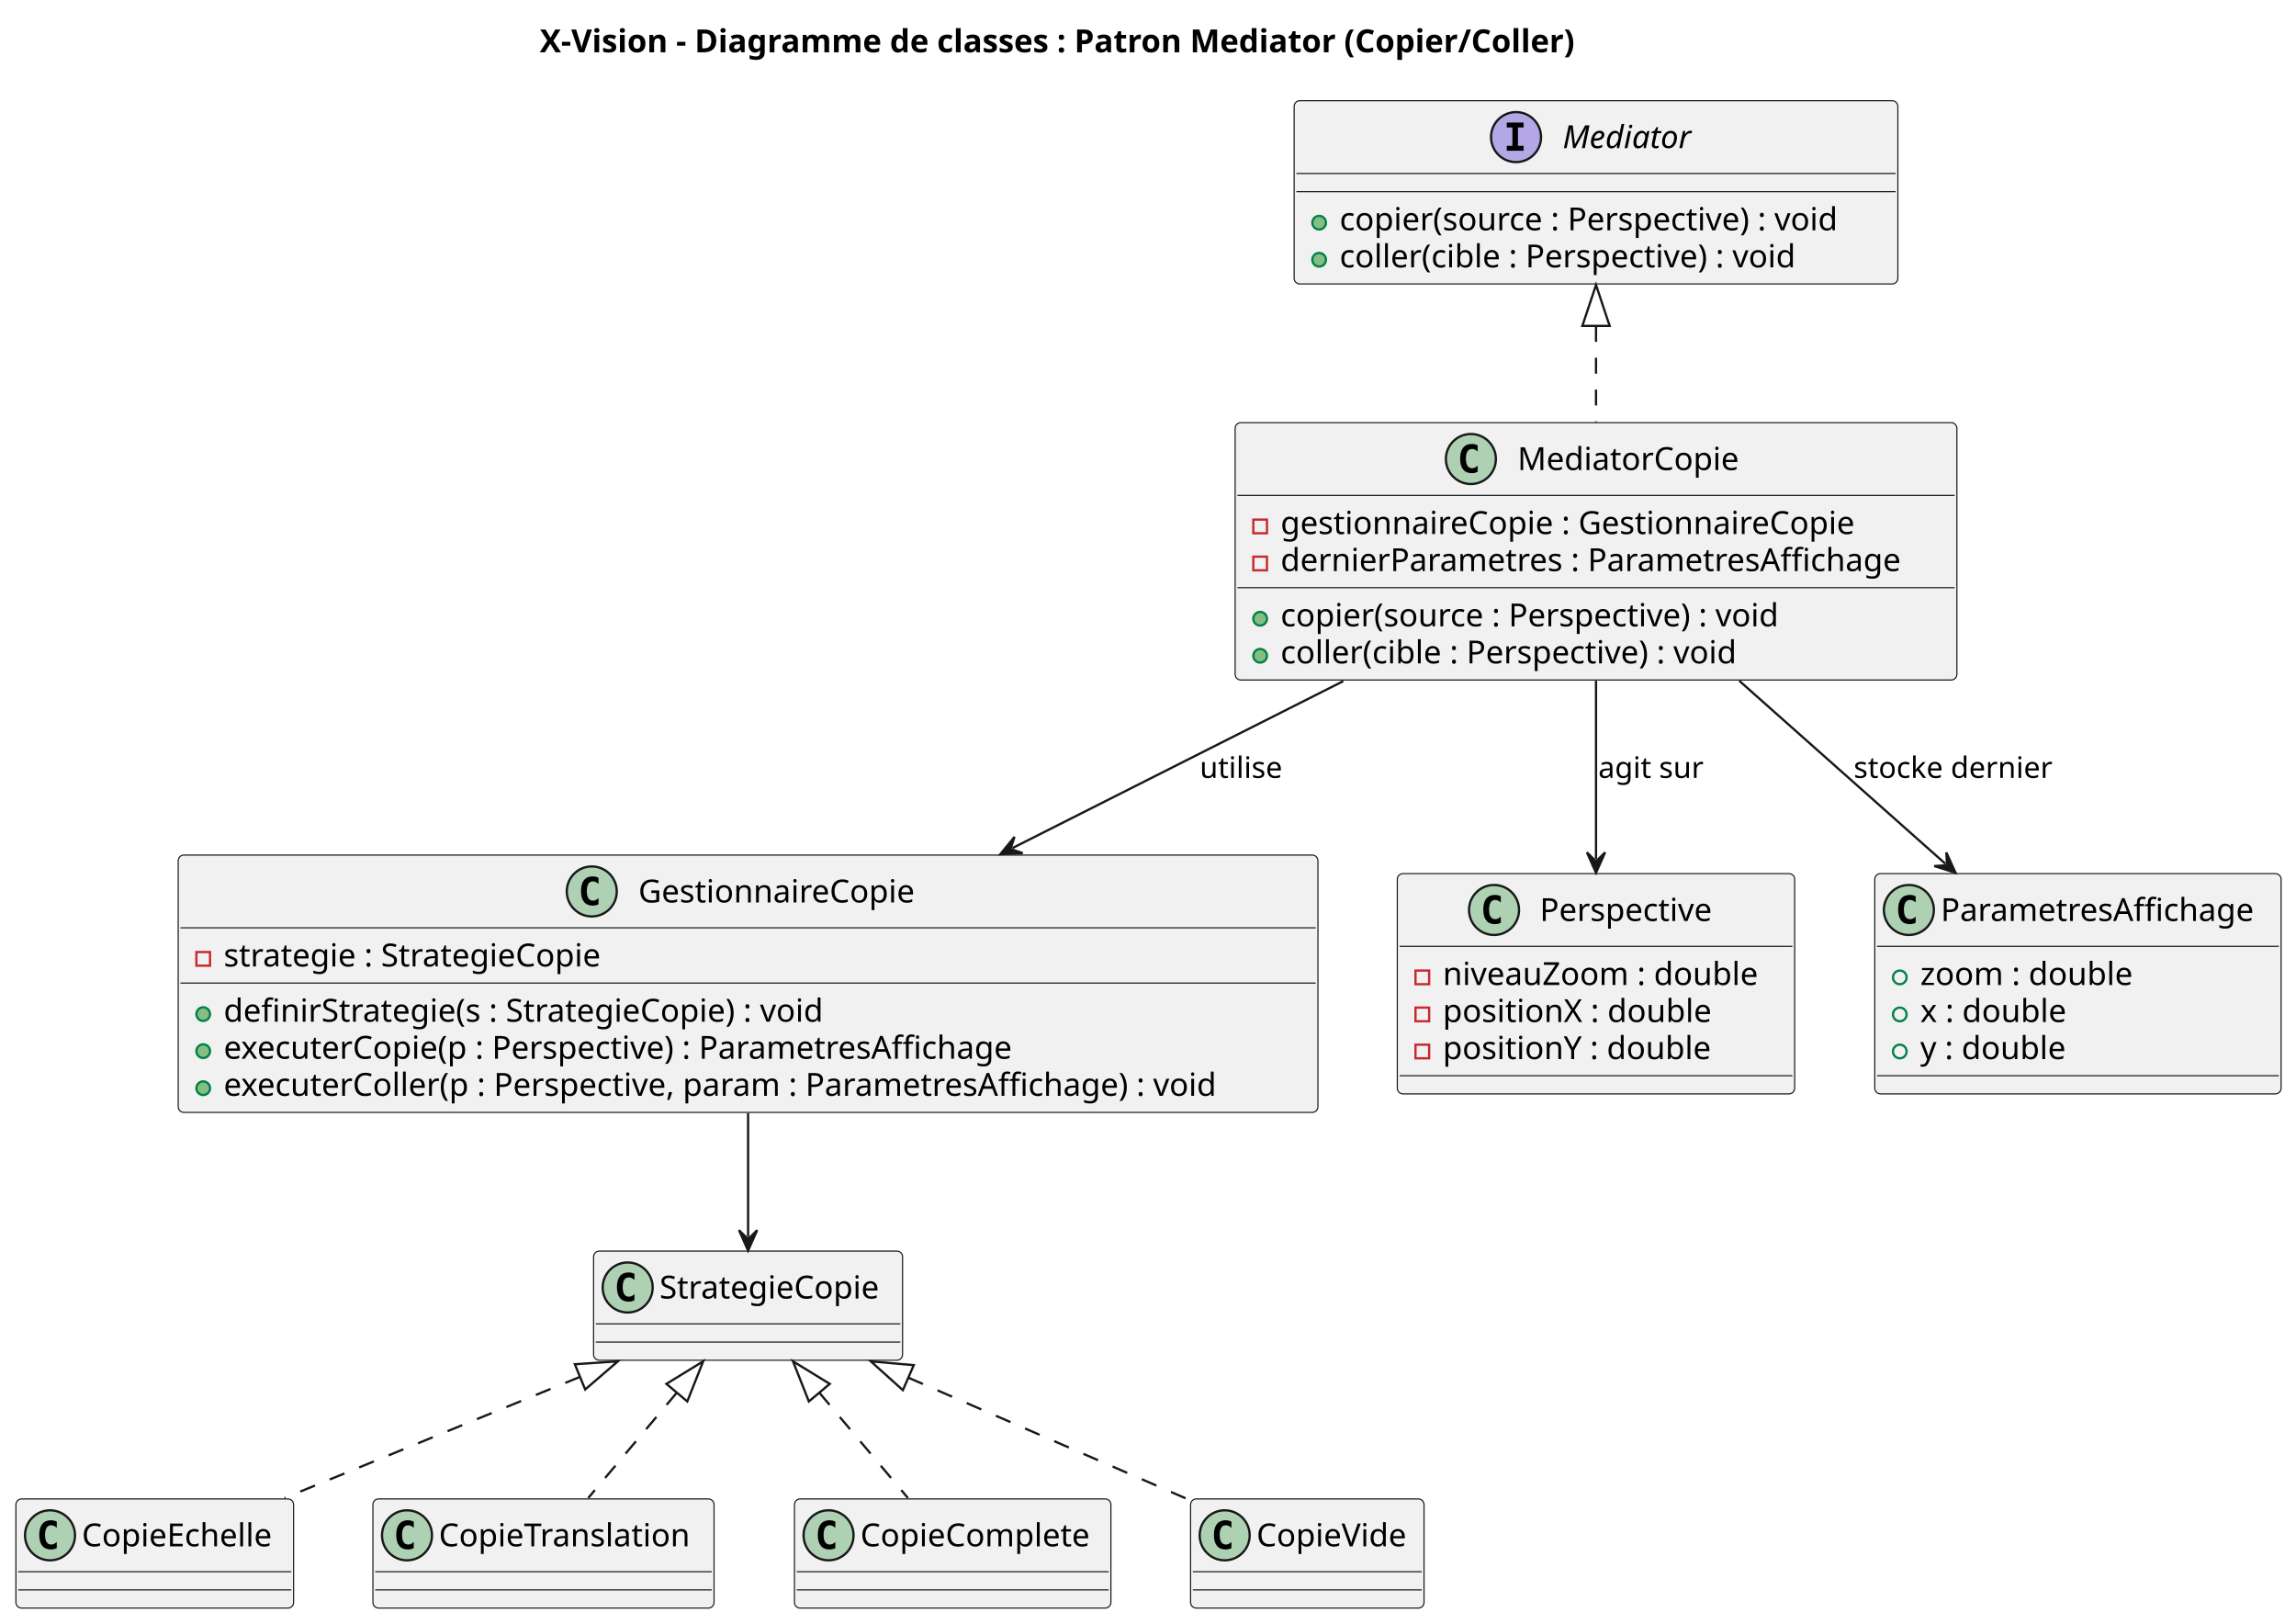
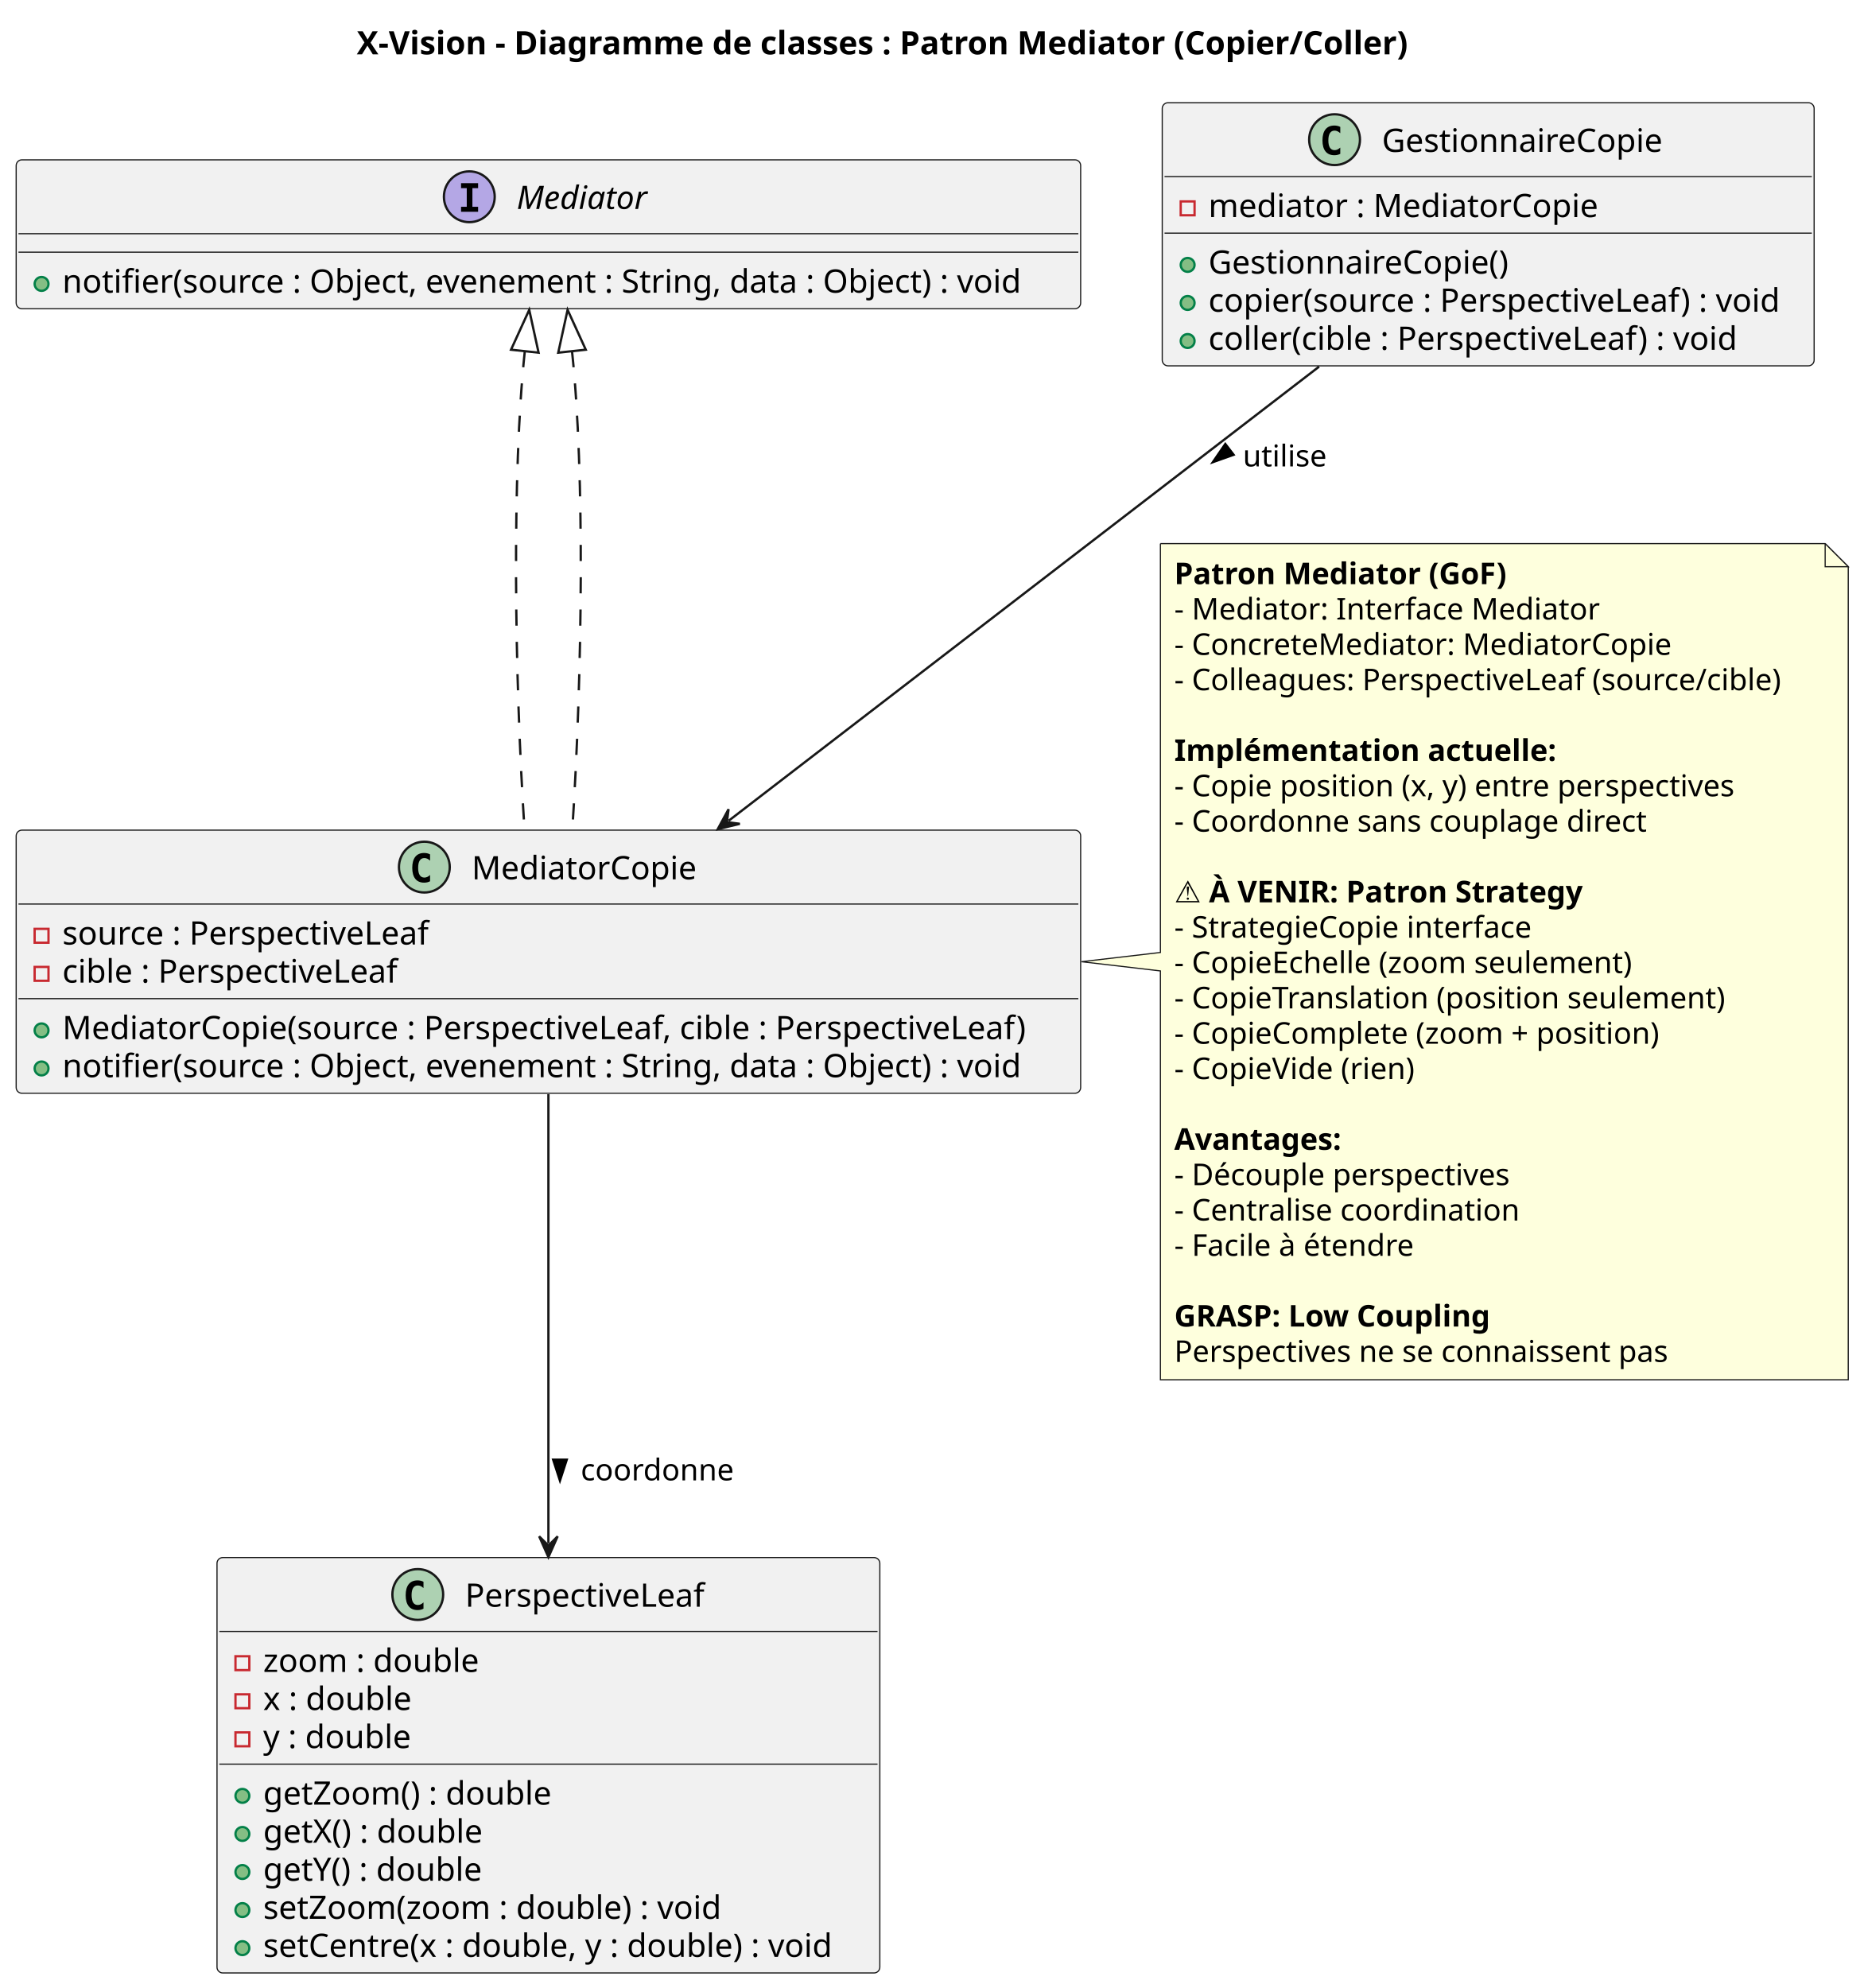
- <svg xmlns="http://www.w3.org/2000/svg" contentStyleType="text/css" data-diagram-type="CLASS" height="714px" preserveAspectRatio="none" style="width:1010px;height:714px;background:#FFFFFF;" version="1.1" viewBox="0 0 1010 714" width="1010px" zoomAndPan="magnify">
+ <svg xmlns="http://www.w3.org/2000/svg" contentStyleType="text/css" data-diagram-type="CLASS" height="861px" preserveAspectRatio="none" style="width:807px;height:861px;background:#FFFFFF;" version="1.1" viewBox="0 0 807 861" width="807px" zoomAndPan="magnify">
  <defs />
  <g>
    <g class="title" data-source-line="9">
-       <text fill="#000000" font-family="sans-serif" font-size="14" font-weight="bold" lengthAdjust="spacing" textLength="521.534" x="237.455" y="22.995">X-Vision - Diagramme de classes : Patron Mediator (Copier/Coller)</text>
+       <text fill="#000000" font-family="sans-serif" font-size="14" font-weight="bold" lengthAdjust="spacing" textLength="484.401" x="154.525" y="23.535">X-Vision - Diagramme de classes : Patron Mediator (Copier/Coller)</text>
    </g>
    <g class="entity" data-entity="Mediator" data-source-line="11" data-uid="ent0002" id="entity_Mediator">
-       <rect fill="#F1F1F1" height="80.594" rx="2.5" ry="2.5" style="stroke:#181818;stroke-width:0.5;" width="265.572" x="569.29" y="44.297" />
-       <ellipse cx="666.897" cy="60.297" fill="#B4A7E5" rx="11" ry="11" style="stroke:#181818;stroke-width:1;" />
-       <path d="M662.819,56.062 L662.819,53.906 L670.209,53.906 L670.209,56.062 L667.741,56.062 L667.741,64.141 L670.209,64.141 L670.209,66.297 L662.819,66.297 L662.819,64.141 L665.288,64.141 L665.288,56.062 L662.819,56.062 Z " fill="#000000" />
-       <text fill="#000000" font-family="sans-serif" font-size="14" font-style="italic" lengthAdjust="spacing" textLength="61.858" x="687.397" y="65.144">Mediator</text>
-       <line style="stroke:#181818;stroke-width:0.5;" x1="570.29" x2="833.862" y1="76.297" y2="76.297" />
-       <line style="stroke:#181818;stroke-width:0.5;" x1="570.29" x2="833.862" y1="84.297" y2="84.297" />
-       <ellipse cx="580.29" cy="97.945" fill="#84BE84" rx="3" ry="3" style="stroke:#038048;stroke-width:1;" />
-       <text fill="#000000" font-family="sans-serif" font-size="14" lengthAdjust="spacing" textLength="239.572" x="589.29" y="101.292">copier(source : Perspective) : void</text>
-       <ellipse cx="580.29" cy="114.242" fill="#84BE84" rx="3" ry="3" style="stroke:#038048;stroke-width:1;" />
-       <text fill="#000000" font-family="sans-serif" font-size="14" lengthAdjust="spacing" textLength="220.753" x="589.29" y="117.589">coller(cible : Perspective) : void</text>
+       <rect fill="#F1F1F1" height="64.488" rx="2.5" ry="2.5" style="stroke:#181818;stroke-width:0.5;" width="461.019" x="7" y="69.218" />
+       <ellipse cx="203.253" cy="85.218" fill="#B4A7E5" rx="11" ry="11" style="stroke:#181818;stroke-width:1;" />
+       <path d="M199.681,81.483 L199.681,79.325 L207.06,79.325 L207.06,81.483 L204.595,81.483 L204.595,89.56 L207.06,89.56 L207.06,91.718 L199.681,91.718 L199.681,89.56 L202.146,89.56 L202.146,81.483 Z " fill="#000000" />
+       <text fill="#000000" font-family="sans-serif" font-size="14" font-style="italic" lengthAdjust="spacing" textLength="60.013" x="223.753" y="90.509">Mediator</text>
+       <line style="stroke:#181818;stroke-width:0.5;" x1="8" x2="467.019" y1="101.218" y2="101.218" />
+       <line style="stroke:#181818;stroke-width:0.5;" x1="8" x2="467.019" y1="109.218" y2="109.218" />
+       <ellipse cx="18" cy="122.962" fill="#84BE84" rx="3" ry="3" style="stroke:#038048;stroke-width:1;" />
+       <text fill="#000000" font-family="sans-serif" font-size="14" lengthAdjust="spacing" textLength="435.019" x="27" y="126.753">notifier(source : Object, evenement : String, data : Object) : void</text>
    </g>
-     <g class="entity" data-entity="MediatorCopie" data-source-line="16" data-uid="ent0003" id="entity_MediatorCopie">
-       <rect fill="#F1F1F1" height="113.188" rx="2.5" ry="2.5" style="stroke:#181818;stroke-width:0.5;" width="317.498" x="543.33" y="185.887" />
-       <ellipse cx="647.035" cy="201.887" fill="#ADD1B2" rx="11" ry="11" style="stroke:#181818;stroke-width:1;" />
-       <path d="M650.003,207.528 Q649.425,207.824 648.785,207.965 Q648.144,208.121 647.441,208.121 Q644.941,208.121 643.613,206.481 Q642.3,204.824 642.3,201.699 Q642.3,198.574 643.613,196.918 Q644.941,195.262 647.441,195.262 Q648.144,195.262 648.785,195.418 Q649.441,195.574 650.003,195.871 L650.003,198.59 Q649.378,198.012 648.785,197.746 Q648.191,197.465 647.566,197.465 Q646.222,197.465 645.535,198.543 Q644.847,199.606 644.847,201.699 Q644.847,203.793 645.535,204.871 Q646.222,205.934 647.566,205.934 Q648.191,205.934 648.785,205.668 Q649.378,205.387 650.003,204.809 L650.003,207.528 Z " fill="#000000" />
-       <text fill="#000000" font-family="sans-serif" font-size="14" lengthAdjust="spacing" textLength="101.589" x="667.535" y="206.734">MediatorCopie</text>
-       <line style="stroke:#181818;stroke-width:0.5;" x1="544.33" x2="859.828" y1="217.887" y2="217.887" />
-       <rect fill="none" height="6" style="stroke:#C82930;stroke-width:1;" width="6" x="551.33" y="228.535" />
-       <text fill="#000000" font-family="sans-serif" font-size="14" lengthAdjust="spacing" textLength="269.685" x="563.33" y="234.882">gestionnaireCopie : GestionnaireCopie</text>
-       <rect fill="none" height="6" style="stroke:#C82930;stroke-width:1;" width="6" x="551.33" y="244.832" />
-       <text fill="#000000" font-family="sans-serif" font-size="14" lengthAdjust="spacing" textLength="291.498" x="563.33" y="251.179">dernierParametres : ParametresAffichage</text>
-       <line style="stroke:#181818;stroke-width:0.5;" x1="544.33" x2="859.828" y1="258.481" y2="258.481" />
-       <ellipse cx="554.33" cy="272.129" fill="#84BE84" rx="3" ry="3" style="stroke:#038048;stroke-width:1;" />
-       <text fill="#000000" font-family="sans-serif" font-size="14" lengthAdjust="spacing" textLength="239.572" x="563.33" y="275.476">copier(source : Perspective) : void</text>
-       <ellipse cx="554.33" cy="288.426" fill="#84BE84" rx="3" ry="3" style="stroke:#038048;stroke-width:1;" />
-       <text fill="#000000" font-family="sans-serif" font-size="14" lengthAdjust="spacing" textLength="220.753" x="563.33" y="291.773">coller(cible : Perspective) : void</text>
+     <g class="entity" data-entity="MediatorCopie" data-source-line="15" data-uid="ent0003" id="entity_MediatorCopie">
+       <rect fill="#F1F1F1" height="113.953" rx="2.5" ry="2.5" style="stroke:#181818;stroke-width:0.5;" width="461.019" x="7" y="359.538" />
+       <ellipse cx="183.781" cy="375.538" fill="#ADD1B2" rx="11" ry="11" style="stroke:#181818;stroke-width:1;" />
+       <path d="M186.254,381.681 Q185.673,381.98 185.034,382.13 Q184.394,382.279 183.689,382.279 Q181.182,382.279 179.862,380.627 Q178.542,378.975 178.542,375.854 Q178.542,372.725 179.862,371.073 Q181.182,369.421 183.689,369.421 Q184.394,369.421 185.042,369.57 Q185.69,369.72 186.254,370.019 L186.254,372.741 Q185.623,372.16 185.03,371.891 Q184.436,371.621 183.805,371.621 Q182.46,371.621 181.776,372.688 Q181.091,373.754 181.091,375.854 Q181.091,377.946 181.776,379.013 Q182.46,380.079 183.805,380.079 Q184.436,380.079 185.03,379.81 Q185.623,379.54 186.254,378.959 Z " fill="#000000" />
+       <text fill="#000000" font-family="sans-serif" font-size="14" lengthAdjust="spacing" textLength="98.957" x="204.281" y="380.829">MediatorCopie</text>
+       <line style="stroke:#181818;stroke-width:0.5;" x1="8" x2="467.019" y1="391.538" y2="391.538" />
+       <rect fill="none" height="6" style="stroke:#C82930;stroke-width:1;" width="6" x="15" y="402.282" />
+       <text fill="#000000" font-family="sans-serif" font-size="14" lengthAdjust="spacing" textLength="163.071" x="27" y="409.073">source : PerspectiveLeaf</text>
+       <rect fill="none" height="6" style="stroke:#C82930;stroke-width:1;" width="6" x="15" y="418.771" />
+       <text fill="#000000" font-family="sans-serif" font-size="14" lengthAdjust="spacing" textLength="149.823" x="27" y="425.562">cible : PerspectiveLeaf</text>
+       <line style="stroke:#181818;stroke-width:0.5;" x1="8" x2="467.019" y1="432.515" y2="432.515" />
+       <ellipse cx="18" cy="446.259" fill="#84BE84" rx="3" ry="3" style="stroke:#038048;stroke-width:1;" />
+       <text fill="#000000" font-family="sans-serif" font-size="14" lengthAdjust="spacing" textLength="429.816" x="27" y="450.05">MediatorCopie(source : PerspectiveLeaf, cible : PerspectiveLeaf)</text>
+       <ellipse cx="18" cy="462.747" fill="#84BE84" rx="3" ry="3" style="stroke:#038048;stroke-width:1;" />
+       <text fill="#000000" font-family="sans-serif" font-size="14" lengthAdjust="spacing" textLength="435.019" x="27" y="466.538">notifier(source : Object, evenement : String, data : Object) : void</text>
    </g>
-     <g class="entity" data-entity="GestionnaireCopie" data-source-line="23" data-uid="ent0005" id="entity_GestionnaireCopie">
-       <rect fill="#F1F1F1" height="113.188" rx="2.5" ry="2.5" style="stroke:#181818;stroke-width:0.5;" width="501.371" x="78.39" y="376.077" />
-       <ellipse cx="260.318" cy="392.077" fill="#ADD1B2" rx="11" ry="11" style="stroke:#181818;stroke-width:1;" />
-       <path d="M263.287,397.717 Q262.709,398.014 262.068,398.155 Q261.428,398.311 260.724,398.311 Q258.224,398.311 256.896,396.671 Q255.584,395.014 255.584,391.889 Q255.584,388.764 256.896,387.108 Q258.224,385.452 260.724,385.452 Q261.428,385.452 262.068,385.608 Q262.724,385.764 263.287,386.061 L263.287,388.78 Q262.662,388.202 262.068,387.936 Q261.474,387.655 260.849,387.655 Q259.506,387.655 258.818,388.733 Q258.131,389.796 258.131,391.889 Q258.131,393.983 258.818,395.061 Q259.506,396.124 260.849,396.124 Q261.474,396.124 262.068,395.858 Q262.662,395.577 263.287,394.999 L263.287,397.717 Z " fill="#000000" />
-       <text fill="#000000" font-family="sans-serif" font-size="14" lengthAdjust="spacing" textLength="129.015" x="280.818" y="396.924">GestionnaireCopie</text>
-       <line style="stroke:#181818;stroke-width:0.5;" x1="79.39" x2="578.761" y1="408.077" y2="408.077" />
-       <rect fill="none" height="6" style="stroke:#C82930;stroke-width:1;" width="6" x="86.39" y="418.725" />
-       <text fill="#000000" font-family="sans-serif" font-size="14" lengthAdjust="spacing" textLength="180.161" x="98.39" y="425.072">strategie : StrategieCopie</text>
-       <line style="stroke:#181818;stroke-width:0.5;" x1="79.39" x2="578.761" y1="432.374" y2="432.374" />
-       <ellipse cx="89.39" cy="446.022" fill="#84BE84" rx="3" ry="3" style="stroke:#038048;stroke-width:1;" />
-       <text fill="#000000" font-family="sans-serif" font-size="14" lengthAdjust="spacing" textLength="288.053" x="98.39" y="449.369">definirStrategie(s : StrategieCopie) : void</text>
-       <ellipse cx="89.39" cy="462.319" fill="#84BE84" rx="3" ry="3" style="stroke:#038048;stroke-width:1;" />
-       <text fill="#000000" font-family="sans-serif" font-size="14" lengthAdjust="spacing" textLength="377.029" x="98.39" y="465.666">executerCopie(p : Perspective) : ParametresAffichage</text>
-       <ellipse cx="89.39" cy="478.616" fill="#84BE84" rx="3" ry="3" style="stroke:#038048;stroke-width:1;" />
-       <text fill="#000000" font-family="sans-serif" font-size="14" lengthAdjust="spacing" textLength="475.371" x="98.39" y="481.963">executerColler(p : Perspective, param : ParametresAffichage) : void</text>
+     <g class="entity" data-entity="GestionnaireCopie" data-source-line="22" data-uid="ent0005" id="entity_GestionnaireCopie">
+       <rect fill="#F1F1F1" height="113.953" rx="2.5" ry="2.5" style="stroke:#181818;stroke-width:0.5;" width="282.327" x="503.35" y="44.488" />
+       <ellipse cx="577.981" cy="60.488" fill="#ADD1B2" rx="11" ry="11" style="stroke:#181818;stroke-width:1;" />
+       <path d="M580.455,66.631 Q579.873,66.93 579.234,67.08 Q578.595,67.229 577.89,67.229 Q575.383,67.229 574.063,65.577 Q572.743,63.925 572.743,60.804 Q572.743,57.675 574.063,56.023 Q575.383,54.371 577.89,54.371 Q578.595,54.371 579.243,54.52 Q579.89,54.67 580.455,54.969 L580.455,57.691 Q579.824,57.11 579.23,56.841 Q578.637,56.571 578.006,56.571 Q576.661,56.571 575.976,57.638 Q575.291,58.704 575.291,60.804 Q575.291,62.896 575.976,63.963 Q576.661,65.029 578.006,65.029 Q578.637,65.029 579.23,64.76 Q579.824,64.49 580.455,63.909 Z " fill="#000000" />
+       <text fill="#000000" font-family="sans-serif" font-size="14" lengthAdjust="spacing" textLength="124.564" x="598.481" y="65.779">GestionnaireCopie</text>
+       <line style="stroke:#181818;stroke-width:0.5;" x1="504.35" x2="784.677" y1="76.488" y2="76.488" />
+       <rect fill="none" height="6" style="stroke:#C82930;stroke-width:1;" width="6" x="511.35" y="87.232" />
+       <text fill="#000000" font-family="sans-serif" font-size="14" lengthAdjust="spacing" textLength="173.27" x="523.35" y="94.023">mediator : MediatorCopie</text>
+       <line style="stroke:#181818;stroke-width:0.5;" x1="504.35" x2="784.677" y1="100.977" y2="100.977" />
+       <ellipse cx="514.35" cy="114.721" fill="#84BE84" rx="3" ry="3" style="stroke:#038048;stroke-width:1;" />
+       <text fill="#000000" font-family="sans-serif" font-size="14" lengthAdjust="spacing" textLength="133.67" x="523.35" y="118.512">GestionnaireCopie()</text>
+       <ellipse cx="514.35" cy="131.209" fill="#84BE84" rx="3" ry="3" style="stroke:#038048;stroke-width:1;" />
+       <text fill="#000000" font-family="sans-serif" font-size="14" lengthAdjust="spacing" textLength="256.327" x="523.35" y="135">copier(source : PerspectiveLeaf) : void</text>
+       <ellipse cx="514.35" cy="147.697" fill="#84BE84" rx="3" ry="3" style="stroke:#038048;stroke-width:1;" />
+       <text fill="#000000" font-family="sans-serif" font-size="14" lengthAdjust="spacing" textLength="238.315" x="523.35" y="151.488">coller(cible : PerspectiveLeaf) : void</text>
    </g>
-     <g class="entity" data-entity="Perspective" data-source-line="30" data-uid="ent0006" id="entity_Perspective">
-       <rect fill="#F1F1F1" height="96.891" rx="2.5" ry="2.5" style="stroke:#181818;stroke-width:0.5;" width="174.805" x="614.67" y="384.227" />
-       <ellipse cx="657.221" cy="400.227" fill="#ADD1B2" rx="11" ry="11" style="stroke:#181818;stroke-width:1;" />
-       <path d="M660.19,405.868 Q659.612,406.164 658.971,406.305 Q658.33,406.461 657.627,406.461 Q655.127,406.461 653.799,404.821 Q652.487,403.164 652.487,400.039 Q652.487,396.914 653.799,395.258 Q655.127,393.602 657.627,393.602 Q658.33,393.602 658.971,393.758 Q659.627,393.914 660.19,394.211 L660.19,396.93 Q659.565,396.352 658.971,396.086 Q658.377,395.805 657.752,395.805 Q656.409,395.805 655.721,396.883 Q655.034,397.946 655.034,400.039 Q655.034,402.133 655.721,403.211 Q656.409,404.274 657.752,404.274 Q658.377,404.274 658.971,404.008 Q659.565,403.727 660.19,403.149 L660.19,405.868 Z " fill="#000000" />
-       <text fill="#000000" font-family="sans-serif" font-size="14" lengthAdjust="spacing" textLength="81.58" x="677.343" y="405.074">Perspective</text>
-       <line style="stroke:#181818;stroke-width:0.5;" x1="615.67" x2="788.475" y1="416.227" y2="416.227" />
-       <rect fill="none" height="6" style="stroke:#C82930;stroke-width:1;" width="6" x="622.67" y="426.875" />
-       <text fill="#000000" font-family="sans-serif" font-size="14" lengthAdjust="spacing" textLength="148.805" x="634.67" y="433.222">niveauZoom : double</text>
-       <rect fill="none" height="6" style="stroke:#C82930;stroke-width:1;" width="6" x="622.67" y="443.172" />
-       <text fill="#000000" font-family="sans-serif" font-size="14" lengthAdjust="spacing" textLength="126.376" x="634.67" y="449.519">positionX : double</text>
-       <rect fill="none" height="6" style="stroke:#C82930;stroke-width:1;" width="6" x="622.67" y="459.469" />
-       <text fill="#000000" font-family="sans-serif" font-size="14" lengthAdjust="spacing" textLength="125.337" x="634.67" y="465.816">positionY : double</text>
-       <line style="stroke:#181818;stroke-width:0.5;" x1="615.67" x2="788.475" y1="473.118" y2="473.118" />
+     <g class="entity" data-entity="PerspectiveLeaf" data-source-line="29" data-uid="ent0006" id="entity_PerspectiveLeaf">
+       <rect fill="#F1F1F1" height="179.906" rx="2.5" ry="2.5" style="stroke:#181818;stroke-width:0.5;" width="287.065" x="93.98" y="674.578" />
+       <ellipse cx="180.933" cy="690.578" fill="#ADD1B2" rx="11" ry="11" style="stroke:#181818;stroke-width:1;" />
+       <path d="M183.406,696.721 Q182.825,697.02 182.186,697.17 Q181.547,697.319 180.841,697.319 Q178.334,697.319 177.015,695.667 Q175.695,694.015 175.695,690.894 Q175.695,687.765 177.015,686.113 Q178.334,684.461 180.841,684.461 Q181.547,684.461 182.194,684.611 Q182.842,684.76 183.406,685.059 L183.406,687.781 Q182.775,687.2 182.182,686.931 Q181.588,686.661 180.958,686.661 Q179.613,686.661 178.928,687.727 Q178.243,688.794 178.243,690.894 Q178.243,692.986 178.928,694.053 Q179.613,695.119 180.958,695.119 Q181.588,695.119 182.182,694.85 Q182.775,694.58 183.406,693.999 Z " fill="#000000" />
+       <text fill="#000000" font-family="sans-serif" font-size="14" lengthAdjust="spacing" textLength="104.658" x="201.433" y="695.869">PerspectiveLeaf</text>
+       <line style="stroke:#181818;stroke-width:0.5;" x1="94.98" x2="380.045" y1="706.578" y2="706.578" />
+       <rect fill="none" height="6" style="stroke:#C82930;stroke-width:1;" width="6" x="101.98" y="717.322" />
+       <text fill="#000000" font-family="sans-serif" font-size="14" lengthAdjust="spacing" textLength="98.342" x="113.98" y="724.113">zoom : double</text>
+       <rect fill="none" height="6" style="stroke:#C82930;stroke-width:1;" width="6" x="101.98" y="733.811" />
+       <text fill="#000000" font-family="sans-serif" font-size="14" lengthAdjust="spacing" textLength="68.633" x="113.98" y="740.602">x : double</text>
+       <rect fill="none" height="6" style="stroke:#C82930;stroke-width:1;" width="6" x="101.98" y="750.299" />
+       <text fill="#000000" font-family="sans-serif" font-size="14" lengthAdjust="spacing" textLength="67.361" x="113.98" y="757.09">y : double</text>
+       <line style="stroke:#181818;stroke-width:0.5;" x1="94.98" x2="380.045" y1="764.043" y2="764.043" />
+       <ellipse cx="104.98" cy="777.787" fill="#84BE84" rx="3" ry="3" style="stroke:#038048;stroke-width:1;" />
+       <text fill="#000000" font-family="sans-serif" font-size="14" lengthAdjust="spacing" textLength="129.65" x="113.98" y="781.578">getZoom() : double</text>
+       <ellipse cx="104.98" cy="794.275" fill="#84BE84" rx="3" ry="3" style="stroke:#038048;stroke-width:1;" />
+       <text fill="#000000" font-family="sans-serif" font-size="14" lengthAdjust="spacing" textLength="99.682" x="113.98" y="798.067">getX() : double</text>
+       <ellipse cx="104.98" cy="810.764" fill="#84BE84" rx="3" ry="3" style="stroke:#038048;stroke-width:1;" />
+       <text fill="#000000" font-family="sans-serif" font-size="14" lengthAdjust="spacing" textLength="99.641" x="113.98" y="814.555">getY() : double</text>
+       <ellipse cx="104.98" cy="827.252" fill="#84BE84" rx="3" ry="3" style="stroke:#038048;stroke-width:1;" />
+       <text fill="#000000" font-family="sans-serif" font-size="14" lengthAdjust="spacing" textLength="208.346" x="113.98" y="831.043">setZoom(zoom : double) : void</text>
+       <ellipse cx="104.98" cy="843.74" fill="#84BE84" rx="3" ry="3" style="stroke:#038048;stroke-width:1;" />
+       <text fill="#000000" font-family="sans-serif" font-size="14" lengthAdjust="spacing" textLength="261.065" x="113.98" y="847.531">setCentre(x : double, y : double) : void</text>
    </g>
-     <g class="entity" data-entity="ParametresAffichage" data-source-line="36" data-uid="ent0007" id="entity_ParametresAffichage">
-       <rect fill="#F1F1F1" height="96.891" rx="2.5" ry="2.5" style="stroke:#181818;stroke-width:0.5;" width="178.733" x="824.71" y="384.227" />
-       <ellipse cx="839.71" cy="400.227" fill="#ADD1B2" rx="11" ry="11" style="stroke:#181818;stroke-width:1;" />
-       <path d="M842.679,405.868 Q842.101,406.164 841.46,406.305 Q840.819,406.461 840.116,406.461 Q837.616,406.461 836.288,404.821 Q834.976,403.164 834.976,400.039 Q834.976,396.914 836.288,395.258 Q837.616,393.602 840.116,393.602 Q840.819,393.602 841.46,393.758 Q842.116,393.914 842.679,394.211 L842.679,396.93 Q842.054,396.352 841.46,396.086 Q840.866,395.805 840.241,395.805 Q838.898,395.805 838.21,396.883 Q837.523,397.946 837.523,400.039 Q837.523,402.133 838.21,403.211 Q838.898,404.274 840.241,404.274 Q840.866,404.274 841.46,404.008 Q842.054,403.727 842.679,403.149 L842.679,405.868 Z " fill="#000000" />
-       <text fill="#000000" font-family="sans-serif" font-size="14" lengthAdjust="spacing" textLength="146.733" x="853.71" y="405.074">ParametresAffichage</text>
-       <line style="stroke:#181818;stroke-width:0.5;" x1="825.71" x2="1002.443" y1="416.227" y2="416.227" />
-       <ellipse cx="835.71" cy="429.875" fill="none" rx="3" ry="3" style="stroke:#038048;stroke-width:1;" />
-       <text fill="#000000" font-family="sans-serif" font-size="14" lengthAdjust="spacing" textLength="99.449" x="844.71" y="433.222">zoom : double</text>
-       <ellipse cx="835.71" cy="446.172" fill="none" rx="3" ry="3" style="stroke:#038048;stroke-width:1;" />
-       <text fill="#000000" font-family="sans-serif" font-size="14" lengthAdjust="spacing" textLength="69.617" x="844.71" y="449.519">x : double</text>
-       <ellipse cx="835.71" cy="462.469" fill="none" rx="3" ry="3" style="stroke:#038048;stroke-width:1;" />
-       <text fill="#000000" font-family="sans-serif" font-size="14" lengthAdjust="spacing" textLength="69.617" x="844.71" y="465.816">y : double</text>
-       <line style="stroke:#181818;stroke-width:0.5;" x1="825.71" x2="1002.443" y1="473.118" y2="473.118" />
+     <g class="entity" data-entity="GMN10" data-source-line="48" data-uid="ent0011" id="entity_GMN10">
+       <path d="M502.56,235.438 L502.56,412.508 L468.36,416.508 L502.56,420.508 L502.56,597.581 A0,0 0 0 0 502.56,597.581 L800.451,597.581 A0,0 0 0 0 800.451,597.581 L800.451,245.438 L790.451,235.438 L502.56,235.438 A0,0 0 0 0 502.56,235.438" fill="#FEFFDD" style="stroke:#181818;stroke-width:0.5;" />
+       <path d="M790.451,235.438 L790.451,245.438 L800.451,245.438 L790.451,235.438" fill="#FEFFDD" style="stroke:#181818;stroke-width:0.5;" />
+       <text fill="#000000" font-family="sans-serif" font-size="13" font-weight="bold" lengthAdjust="spacing" textLength="146.682" x="508.56" y="253.007">Patron Mediator (GoF)</text>
+       <text fill="#000000" font-family="sans-serif" font-size="13" lengthAdjust="spacing" textLength="190.525" x="508.56" y="268.317">- Mediator: Interface Mediator</text>
+       <text fill="#000000" font-family="sans-serif" font-size="13" lengthAdjust="spacing" textLength="223.85" x="508.56" y="283.628">- ConcreteMediator: MediatorCopie</text>
+       <text fill="#000000" font-family="sans-serif" font-size="13" lengthAdjust="spacing" textLength="276.891" x="508.56" y="298.938">- Colleagues: PerspectiveLeaf (source/cible)</text>
+       <text fill="#000000" font-family="sans-serif" font-size="13" lengthAdjust="spacing" textLength="4.113" x="508.56" y="314.249"> </text>
+       <text fill="#000000" font-family="sans-serif" font-size="13" font-weight="bold" lengthAdjust="spacing" textLength="164.938" x="508.56" y="329.559">Implémentation actuelle:</text>
+       <text fill="#000000" font-family="sans-serif" font-size="13" lengthAdjust="spacing" textLength="258.331" x="508.56" y="344.87">- Copie position (x, y) entre perspectives</text>
+       <text fill="#000000" font-family="sans-serif" font-size="13" lengthAdjust="spacing" textLength="215.509" x="508.56" y="360.18">- Coordonne sans couplage direct</text>
+       <text fill="#000000" font-family="sans-serif" font-size="13" lengthAdjust="spacing" textLength="4.113" x="508.56" y="375.491"> </text>
+       <text fill="#000000" font-family="sans-serif" font-size="13" font-weight="bold" lengthAdjust="spacing" textLength="182.006" x="508.56" y="390.802">⚠️ À VENIR: Patron Strategy</text>
+       <text fill="#000000" font-family="sans-serif" font-size="13" lengthAdjust="spacing" textLength="162.595" x="508.56" y="406.112">- StrategieCopie interface</text>
+       <text fill="#000000" font-family="sans-serif" font-size="13" lengthAdjust="spacing" textLength="209.06" x="508.56" y="421.423">- CopieEchelle (zoom seulement)</text>
+       <text fill="#000000" font-family="sans-serif" font-size="13" lengthAdjust="spacing" textLength="251.977" x="508.56" y="436.733">- CopieTranslation (position seulement)</text>
+       <text fill="#000000" font-family="sans-serif" font-size="13" lengthAdjust="spacing" textLength="226.116" x="508.56" y="452.044">- CopieComplete (zoom + position)</text>
+       <text fill="#000000" font-family="sans-serif" font-size="13" lengthAdjust="spacing" textLength="112.436" x="508.56" y="467.354">- CopieVide (rien)</text>
+       <text fill="#000000" font-family="sans-serif" font-size="13" lengthAdjust="spacing" textLength="4.113" x="508.56" y="482.665"> </text>
+       <text fill="#000000" font-family="sans-serif" font-size="13" font-weight="bold" lengthAdjust="spacing" textLength="73.131" x="508.56" y="497.975">Avantages:</text>
+       <text fill="#000000" font-family="sans-serif" font-size="13" lengthAdjust="spacing" textLength="153.296" x="508.56" y="513.286">- Découple perspectives</text>
+       <text fill="#000000" font-family="sans-serif" font-size="13" lengthAdjust="spacing" textLength="158.609" x="508.56" y="528.596">- Centralise coordination</text>
+       <text fill="#000000" font-family="sans-serif" font-size="13" lengthAdjust="spacing" textLength="110.767" x="508.56" y="543.907">- Facile à étendre</text>
+       <text fill="#000000" font-family="sans-serif" font-size="13" lengthAdjust="spacing" textLength="4.113" x="508.56" y="559.218"> </text>
+       <text fill="#000000" font-family="sans-serif" font-size="13" font-weight="bold" lengthAdjust="spacing" textLength="142.778" x="508.56" y="574.528">GRASP: Low Coupling</text>
+       <text fill="#000000" font-family="sans-serif" font-size="13" lengthAdjust="spacing" textLength="220.441" x="508.56" y="589.839">Perspectives ne se connaissent pas</text>
    </g>
-     <g class="entity" data-entity="StrategieCopie" data-source-line="48" data-uid="ent0011" id="entity_StrategieCopie">
-       <rect fill="#F1F1F1" height="48" rx="2.5" ry="2.5" style="stroke:#181818;stroke-width:0.5;" width="135.934" x="261.11" y="550.267" />
-       <ellipse cx="276.11" cy="566.267" fill="#ADD1B2" rx="11" ry="11" style="stroke:#181818;stroke-width:1;" />
-       <path d="M279.079,571.908 Q278.501,572.204 277.86,572.345 Q277.219,572.501 276.516,572.501 Q274.016,572.501 272.688,570.861 Q271.376,569.204 271.376,566.079 Q271.376,562.954 272.688,561.298 Q274.016,559.642 276.516,559.642 Q277.219,559.642 277.86,559.798 Q278.516,559.954 279.079,560.251 L279.079,562.97 Q278.454,562.392 277.86,562.126 Q277.266,561.845 276.641,561.845 Q275.298,561.845 274.61,562.923 Q273.923,563.986 273.923,566.079 Q273.923,568.173 274.61,569.251 Q275.298,570.314 276.641,570.314 Q277.266,570.314 277.86,570.048 Q278.454,569.767 279.079,569.189 L279.079,571.908 Z " fill="#000000" />
-       <text fill="#000000" font-family="sans-serif" font-size="14" lengthAdjust="spacing" textLength="103.934" x="290.11" y="571.114">StrategieCopie</text>
-       <line style="stroke:#181818;stroke-width:0.5;" x1="262.11" x2="396.044" y1="582.267" y2="582.267" />
-       <line style="stroke:#181818;stroke-width:0.5;" x1="262.11" x2="396.044" y1="590.267" y2="590.267" />
+     <g class="link" data-entity-1="Mediator" data-entity-2="MediatorCopie" data-source-line="16" data-uid="lnk4" id="link_Mediator_MediatorCopie">
+       <path d="M227.287,152.096 C221.647,204.876 222.87,293.448 227.15,359.198" fill="none" id="Mediator-backto-MediatorCopie" style="stroke:#181818;stroke-width:1;stroke-dasharray:7,7;" />
+       <polygon fill="none" points="229.2,134.198,221.321,151.459,233.254,152.734,229.2,134.198" style="stroke:#181818;stroke-width:1;" />
    </g>
-     <g class="entity" data-entity="CopieEchelle" data-source-line="49" data-uid="ent0013" id="entity_CopieEchelle">
-       <rect fill="#F1F1F1" height="48" rx="2.5" ry="2.5" style="stroke:#181818;stroke-width:0.5;" width="122.152" x="7" y="659.267" />
-       <ellipse cx="22" cy="675.267" fill="#ADD1B2" rx="11" ry="11" style="stroke:#181818;stroke-width:1;" />
-       <path d="M24.969,680.908 Q24.391,681.204 23.75,681.345 Q23.109,681.501 22.406,681.501 Q19.906,681.501 18.578,679.861 Q17.266,678.204 17.266,675.079 Q17.266,671.954 18.578,670.298 Q19.906,668.642 22.406,668.642 Q23.109,668.642 23.75,668.798 Q24.406,668.954 24.969,669.251 L24.969,671.97 Q24.344,671.392 23.75,671.126 Q23.156,670.845 22.531,670.845 Q21.188,670.845 20.5,671.923 Q19.812,672.986 19.812,675.079 Q19.812,677.173 20.5,678.251 Q21.188,679.314 22.531,679.314 Q23.156,679.314 23.75,679.048 Q24.344,678.767 24.969,678.189 L24.969,680.908 Z " fill="#000000" />
-       <text fill="#000000" font-family="sans-serif" font-size="14" lengthAdjust="spacing" textLength="90.152" x="36" y="680.114">CopieEchelle</text>
-       <line style="stroke:#181818;stroke-width:0.5;" x1="8" x2="128.152" y1="691.267" y2="691.267" />
-       <line style="stroke:#181818;stroke-width:0.5;" x1="8" x2="128.152" y1="699.267" y2="699.267" />
+     <g class="link" data-entity-1="Mediator" data-entity-2="MediatorCopie" data-source-line="43" data-uid="lnk7" id="link_Mediator_MediatorCopie">
+       <path codeLine="43" d="M247.733,152.096 C253.373,204.876 252.14,293.448 247.87,359.198" fill="none" id="Mediator-backto-MediatorCopie-1" style="stroke:#181818;stroke-width:1;stroke-dasharray:7,7;" />
+       <polygon fill="none" points="245.82,134.198,241.767,152.734,253.699,151.459,245.82,134.198" style="stroke:#181818;stroke-width:1;" />
    </g>
-     <g class="entity" data-entity="CopieTranslation" data-source-line="50" data-uid="ent0015" id="entity_CopieTranslation">
-       <rect fill="#F1F1F1" height="48" rx="2.5" ry="2.5" style="stroke:#181818;stroke-width:0.5;" width="150.07" x="164.04" y="659.267" />
-       <ellipse cx="179.04" cy="675.267" fill="#ADD1B2" rx="11" ry="11" style="stroke:#181818;stroke-width:1;" />
-       <path d="M182.009,680.908 Q181.431,681.204 180.79,681.345 Q180.149,681.501 179.446,681.501 Q176.946,681.501 175.618,679.861 Q174.306,678.204 174.306,675.079 Q174.306,671.954 175.618,670.298 Q176.946,668.642 179.446,668.642 Q180.149,668.642 180.79,668.798 Q181.446,668.954 182.009,669.251 L182.009,671.97 Q181.384,671.392 180.79,671.126 Q180.196,670.845 179.571,670.845 Q178.227,670.845 177.54,671.923 Q176.852,672.986 176.852,675.079 Q176.852,677.173 177.54,678.251 Q178.227,679.314 179.571,679.314 Q180.196,679.314 180.79,679.048 Q181.384,678.767 182.009,678.189 L182.009,680.908 Z " fill="#000000" />
-       <text fill="#000000" font-family="sans-serif" font-size="14" lengthAdjust="spacing" textLength="118.07" x="193.04" y="680.114">CopieTranslation</text>
-       <line style="stroke:#181818;stroke-width:0.5;" x1="165.04" x2="313.11" y1="691.267" y2="691.267" />
-       <line style="stroke:#181818;stroke-width:0.5;" x1="165.04" x2="313.11" y1="699.267" y2="699.267" />
+     <g class="link" data-entity-1="GestionnaireCopie" data-entity-2="MediatorCopie" data-source-line="44" data-uid="lnk8" id="link_GestionnaireCopie_MediatorCopie">
+       <path codeLine="44" d="M571.28,158.788 C497.58,215.478 389.326,298.74 315.596,355.45" fill="none" id="GestionnaireCopie-to-MediatorCopie" style="stroke:#181818;stroke-width:1;" />
+       <polygon fill="#181818" points="310.84,359.108,320.413,356.792,314.803,356.06,315.535,350.451,310.84,359.108" style="stroke:#181818;stroke-width:1;" />
+       <polygon fill="#000000" points="525.287,200.142,534.248,196.957,530.664,192.298,525.287,200.142" style="stroke:#000000;stroke-width:1;" />
+       <text fill="#000000" font-family="sans-serif" font-size="13" lengthAdjust="spacing" textLength="38.073" x="538.25" y="202.007">utilise</text>
    </g>
-     <g class="entity" data-entity="CopieComplete" data-source-line="51" data-uid="ent0017" id="entity_CopieComplete">
-       <rect fill="#F1F1F1" height="48" rx="2.5" ry="2.5" style="stroke:#181818;stroke-width:0.5;" width="139.201" x="349.48" y="659.267" />
-       <ellipse cx="364.48" cy="675.267" fill="#ADD1B2" rx="11" ry="11" style="stroke:#181818;stroke-width:1;" />
-       <path d="M367.449,680.908 Q366.871,681.204 366.23,681.345 Q365.589,681.501 364.886,681.501 Q362.386,681.501 361.058,679.861 Q359.746,678.204 359.746,675.079 Q359.746,671.954 361.058,670.298 Q362.386,668.642 364.886,668.642 Q365.589,668.642 366.23,668.798 Q366.886,668.954 367.449,669.251 L367.449,671.97 Q366.824,671.392 366.23,671.126 Q365.636,670.845 365.011,670.845 Q363.668,670.845 362.98,671.923 Q362.293,672.986 362.293,675.079 Q362.293,677.173 362.98,678.251 Q363.668,679.314 365.011,679.314 Q365.636,679.314 366.23,679.048 Q366.824,678.767 367.449,678.189 L367.449,680.908 Z " fill="#000000" />
-       <text fill="#000000" font-family="sans-serif" font-size="14" lengthAdjust="spacing" textLength="107.201" x="378.48" y="680.114">CopieComplete</text>
-       <line style="stroke:#181818;stroke-width:0.5;" x1="350.48" x2="487.681" y1="691.267" y2="691.267" />
-       <line style="stroke:#181818;stroke-width:0.5;" x1="350.48" x2="487.681" y1="699.267" y2="699.267" />
-     </g>
-     <g class="entity" data-entity="CopieVide" data-source-line="52" data-uid="ent0019" id="entity_CopieVide">
-       <rect fill="#F1F1F1" height="48" rx="2.5" ry="2.5" style="stroke:#181818;stroke-width:0.5;" width="102.697" x="523.73" y="659.267" />
-       <ellipse cx="538.73" cy="675.267" fill="#ADD1B2" rx="11" ry="11" style="stroke:#181818;stroke-width:1;" />
-       <path d="M541.699,680.908 Q541.121,681.204 540.48,681.345 Q539.839,681.501 539.136,681.501 Q536.636,681.501 535.308,679.861 Q533.996,678.204 533.996,675.079 Q533.996,671.954 535.308,670.298 Q536.636,668.642 539.136,668.642 Q539.839,668.642 540.48,668.798 Q541.136,668.954 541.699,669.251 L541.699,671.97 Q541.074,671.392 540.48,671.126 Q539.886,670.845 539.261,670.845 Q537.918,670.845 537.23,671.923 Q536.543,672.986 536.543,675.079 Q536.543,677.173 537.23,678.251 Q537.918,679.314 539.261,679.314 Q539.886,679.314 540.48,679.048 Q541.074,678.767 541.699,678.189 L541.699,680.908 Z " fill="#000000" />
-       <text fill="#000000" font-family="sans-serif" font-size="14" lengthAdjust="spacing" textLength="70.697" x="552.73" y="680.114">CopieVide</text>
-       <line style="stroke:#181818;stroke-width:0.5;" x1="524.73" x2="625.427" y1="691.267" y2="691.267" />
-       <line style="stroke:#181818;stroke-width:0.5;" x1="524.73" x2="625.427" y1="699.267" y2="699.267" />
-     </g>
-     <g class="link" data-entity-1="Mediator" data-entity-2="MediatorCopie" data-source-line="17" data-uid="lnk4" id="link_Mediator_MediatorCopie">
-       <path d="M702.08,143.337 C702.08,161.647 702.08,165.697 702.08,185.647" fill="none" id="Mediator-backto-MediatorCopie" style="stroke:#181818;stroke-width:1;stroke-dasharray:7,7;" />
-       <polygon fill="none" points="702.08,125.337,696.08,143.337,708.08,143.337,702.08,125.337" style="stroke:#181818;stroke-width:1;" />
-     </g>
-     <g class="link" data-entity-1="MediatorCopie" data-entity-2="GestionnaireCopie" data-source-line="45" data-uid="lnk8" id="link_MediatorCopie_GestionnaireCopie">
-       <path codeLine="45" d="M590.92,299.567 C543.26,323.617 493.057,348.944 445.407,372.984" fill="none" id="MediatorCopie-to-GestionnaireCopie" style="stroke:#181818;stroke-width:1;" />
-       <polygon fill="#181818" points="440.05,375.687,449.887,375.204,444.514,373.435,446.284,368.062,440.05,375.687" style="stroke:#181818;stroke-width:1;" />
-       <text fill="#000000" font-family="sans-serif" font-size="13" lengthAdjust="spacing" textLength="38.943" x="527.76" y="342.144">utilise</text>
-     </g>
-     <g class="link" data-entity-1="MediatorCopie" data-entity-2="ParametresAffichage" data-source-line="46" data-uid="lnk9" id="link_MediatorCopie_ParametresAffichage">
-       <path codeLine="46" d="M765.11,299.437 C795.38,326.307 826.792,354.194 855.762,379.904" fill="none" id="MediatorCopie-to-ParametresAffichage" style="stroke:#181818;stroke-width:1;" />
-       <polygon fill="#181818" points="860.25,383.887,856.174,374.921,856.51,380.568,850.864,380.905,860.25,383.887" style="stroke:#181818;stroke-width:1;" />
-       <text fill="#000000" font-family="sans-serif" font-size="13" lengthAdjust="spacing" textLength="93.418" x="815.43" y="342.144">stocke dernier</text>
-     </g>
-     <g class="link" data-entity-1="MediatorCopie" data-entity-2="Perspective" data-source-line="47" data-uid="lnk10" id="link_MediatorCopie_Perspective">
-       <path codeLine="47" d="M702.08,299.437 C702.08,326.307 702.08,352.177 702.08,377.887" fill="none" id="MediatorCopie-to-Perspective" style="stroke:#181818;stroke-width:1;" />
-       <polygon fill="#181818" points="702.08,383.887,706.08,374.887,702.08,378.887,698.08,374.887,702.08,383.887" style="stroke:#181818;stroke-width:1;" />
-       <text fill="#000000" font-family="sans-serif" font-size="13" lengthAdjust="spacing" textLength="49.416" x="703.08" y="342.144">agit sur</text>
-     </g>
-     <g class="link" data-entity-1="GestionnaireCopie" data-entity-2="StrategieCopie" data-source-line="48" data-uid="lnk12" id="link_GestionnaireCopie_StrategieCopie">
-       <path codeLine="48" d="M329.08,489.647 C329.08,510.737 329.08,527.577 329.08,544.047" fill="none" id="GestionnaireCopie-to-StrategieCopie" style="stroke:#181818;stroke-width:1;" />
-       <polygon fill="#181818" points="329.08,550.047,333.08,541.047,329.08,545.047,325.08,541.047,329.08,550.047" style="stroke:#181818;stroke-width:1;" />
-     </g>
-     <g class="link" data-entity-1="StrategieCopie" data-entity-2="CopieEchelle" data-source-line="49" data-uid="lnk14" id="link_StrategieCopie_CopieEchelle">
-       <path codeLine="49" d="M255.145,605.574 C211.625,623.414 168.7,641.017 125.22,658.837" fill="none" id="StrategieCopie-backto-CopieEchelle" style="stroke:#181818;stroke-width:1;stroke-dasharray:7,7;" />
-       <polygon fill="none" points="271.8,598.747,252.869,600.023,257.421,611.126,271.8,598.747" style="stroke:#181818;stroke-width:1;" />
-     </g>
-     <g class="link" data-entity-1="StrategieCopie" data-entity-2="CopieTranslation" data-source-line="50" data-uid="lnk16" id="link_StrategieCopie_CopieTranslation">
-       <path codeLine="50" d="M297.741,612.52 C282.731,630.36 273.78,641.017 258.78,658.837" fill="none" id="StrategieCopie-backto-CopieTranslation" style="stroke:#181818;stroke-width:1;stroke-dasharray:7,7;" />
-       <polygon fill="none" points="309.33,598.747,293.15,608.657,302.333,616.383,309.33,598.747" style="stroke:#181818;stroke-width:1;" />
-     </g>
-     <g class="link" data-entity-1="StrategieCopie" data-entity-2="CopieComplete" data-source-line="51" data-uid="lnk18" id="link_StrategieCopie_CopieComplete">
-       <path codeLine="51" d="M360.414,612.524 C375.414,630.364 384.38,641.017 399.37,658.837" fill="none" id="StrategieCopie-backto-CopieComplete" style="stroke:#181818;stroke-width:1;stroke-dasharray:7,7;" />
-       <polygon fill="none" points="348.83,598.747,355.822,616.385,365.006,608.663,348.83,598.747" style="stroke:#181818;stroke-width:1;" />
-     </g>
-     <g class="link" data-entity-1="StrategieCopie" data-entity-2="CopieVide" data-source-line="52" data-uid="lnk20" id="link_StrategieCopie_CopieVide">
-       <path codeLine="52" d="M399.566,605.928 C441.286,624.078 482.17,641.857 523.32,659.757" fill="none" id="StrategieCopie-backto-CopieVide" style="stroke:#181818;stroke-width:1;stroke-dasharray:7,7;" />
-       <polygon fill="none" points="383.06,598.747,397.172,611.429,401.959,600.426,383.06,598.747" style="stroke:#181818;stroke-width:1;" />
+     <g class="link" data-entity-1="MediatorCopie" data-entity-2="PerspectiveLeaf" data-source-line="45" data-uid="lnk9" id="link_MediatorCopie_PerspectiveLeaf">
+       <path codeLine="45" d="M237.51,473.878 C237.51,528.168 237.51,605.148 237.51,668.388" fill="none" id="MediatorCopie-to-PerspectiveLeaf" style="stroke:#181818;stroke-width:1;" />
+       <polygon fill="#181818" points="237.51,674.388,241.51,665.388,237.51,669.388,233.51,665.388,237.51,674.388" style="stroke:#181818;stroke-width:1;" />
+       <polygon fill="#000000" points="242.51,641.234,245.449,632.188,239.571,632.188,242.51,641.234" style="stroke:#000000;stroke-width:1;" />
+       <text fill="#000000" font-family="sans-serif" font-size="13" lengthAdjust="spacing" textLength="67.495" x="251.51" y="641.147">coordonne</text>
    </g>
  </g>
</svg>
